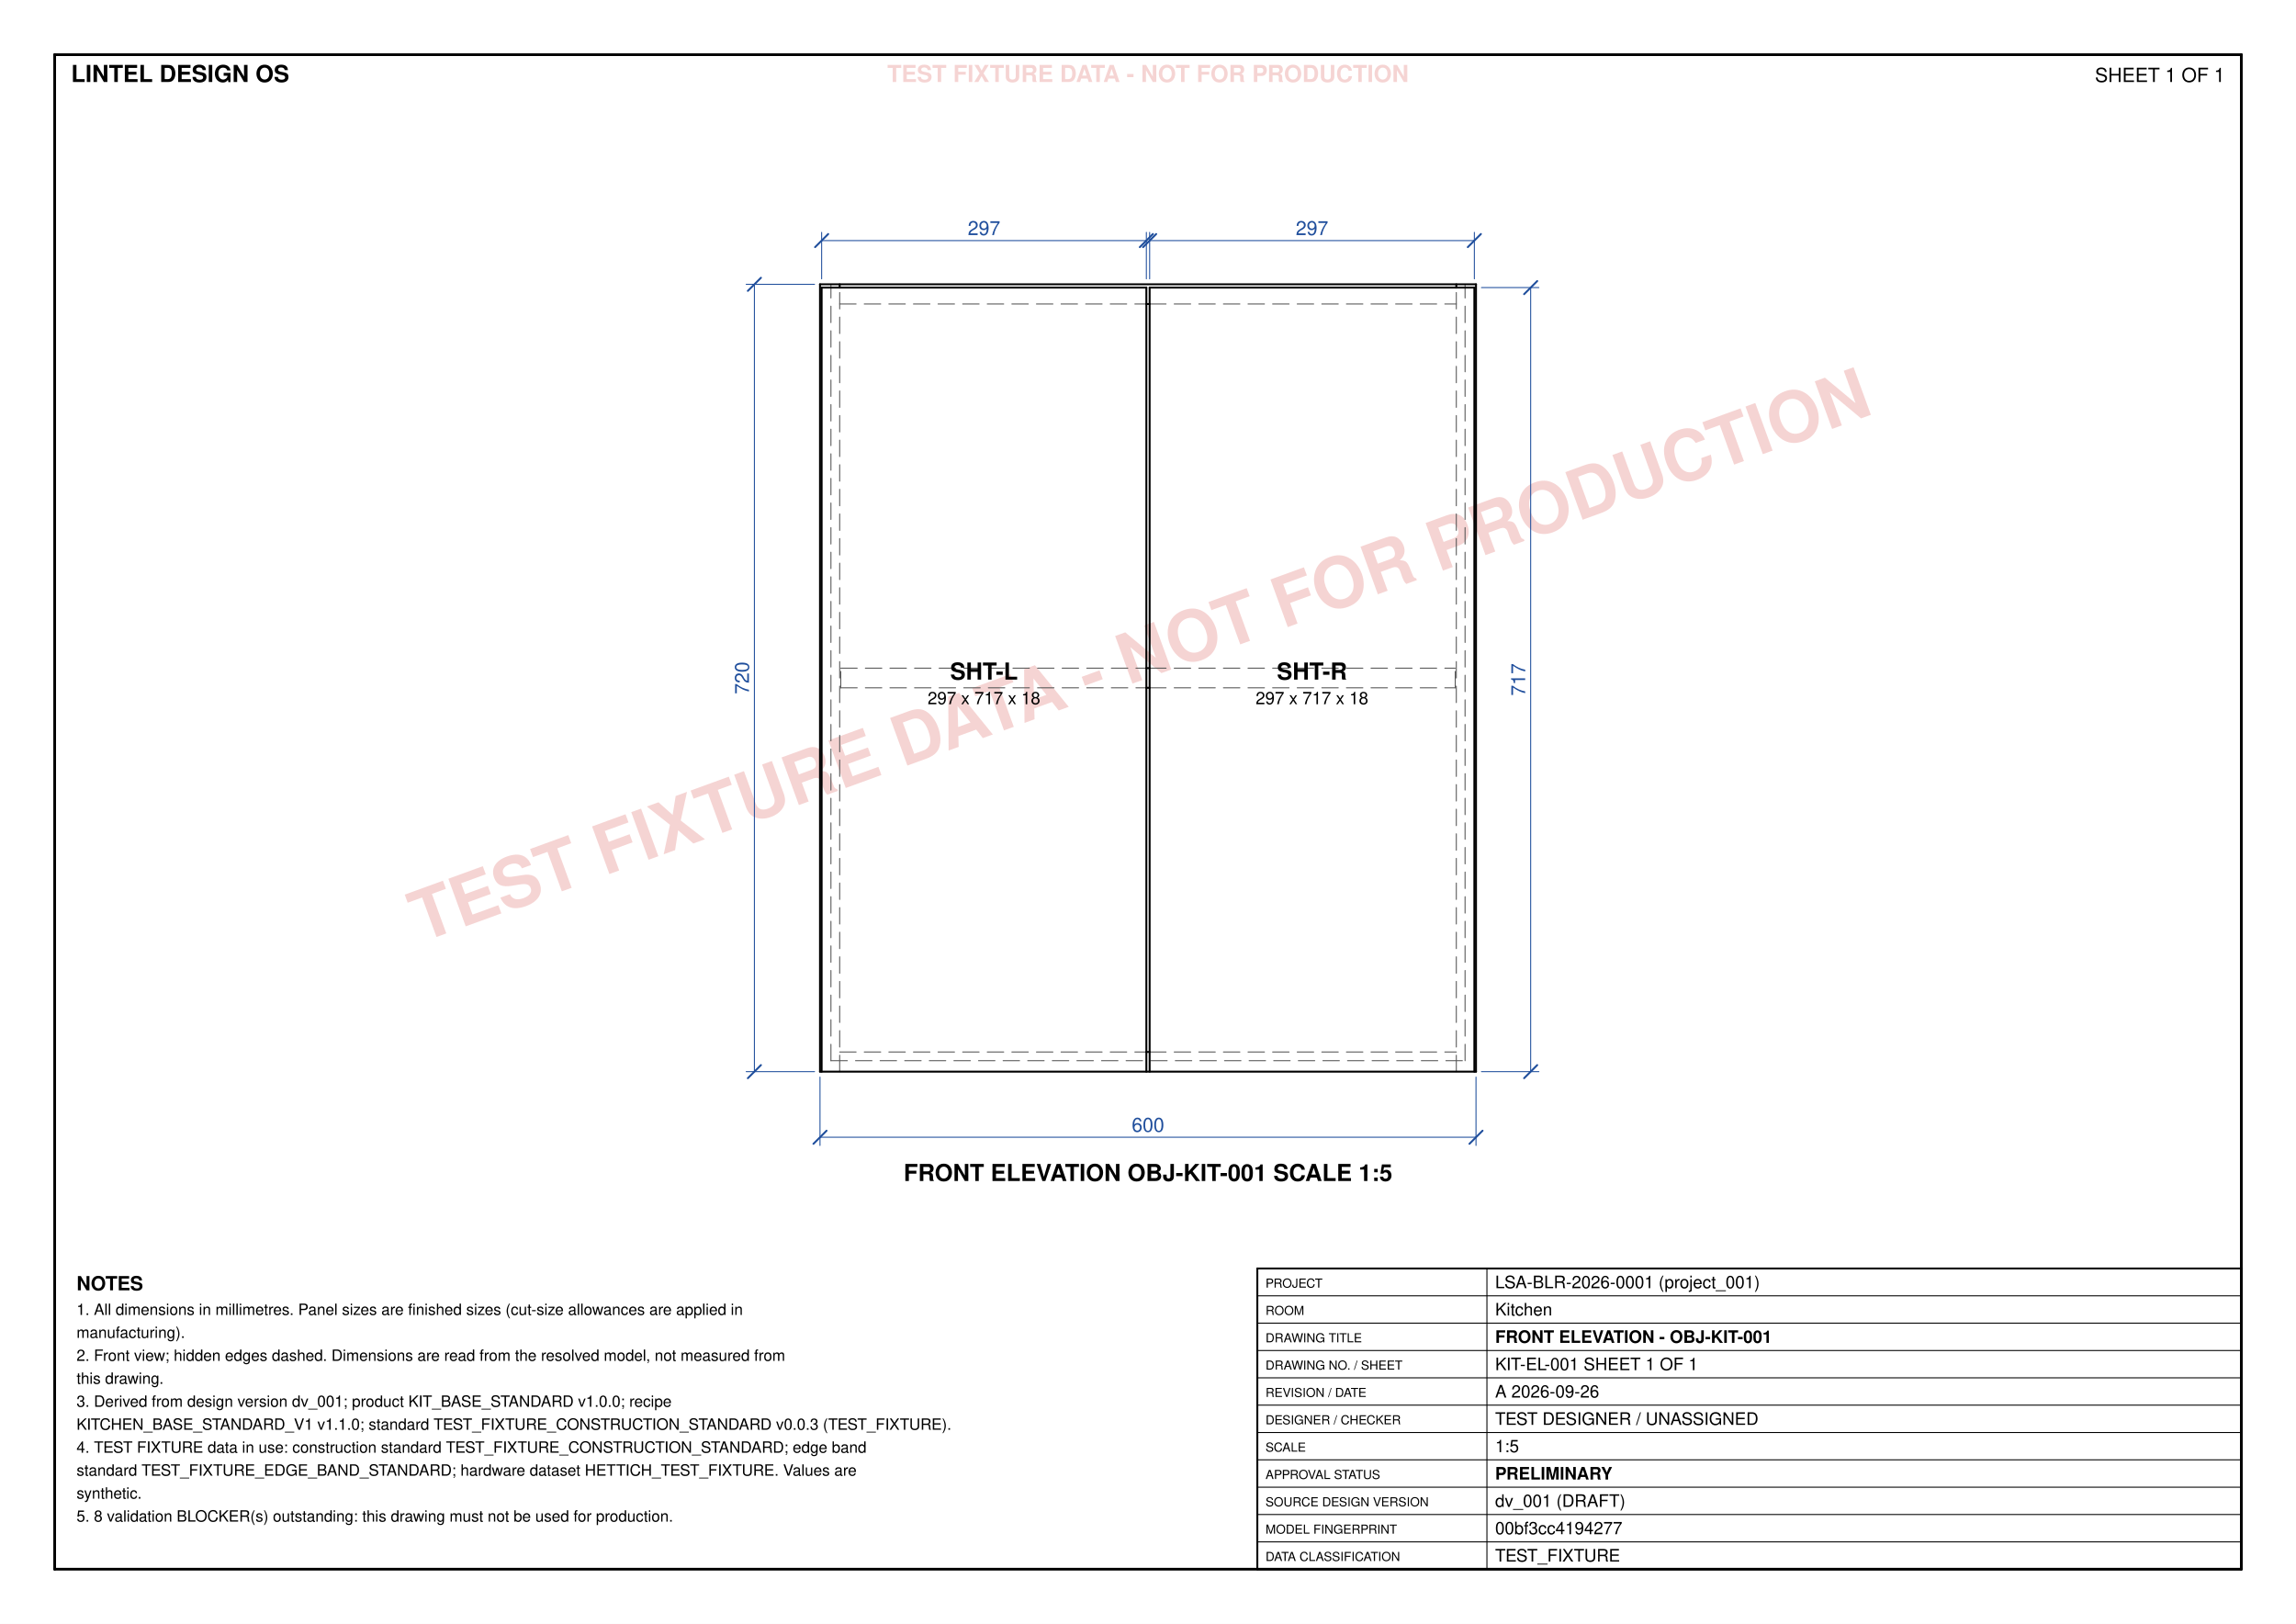
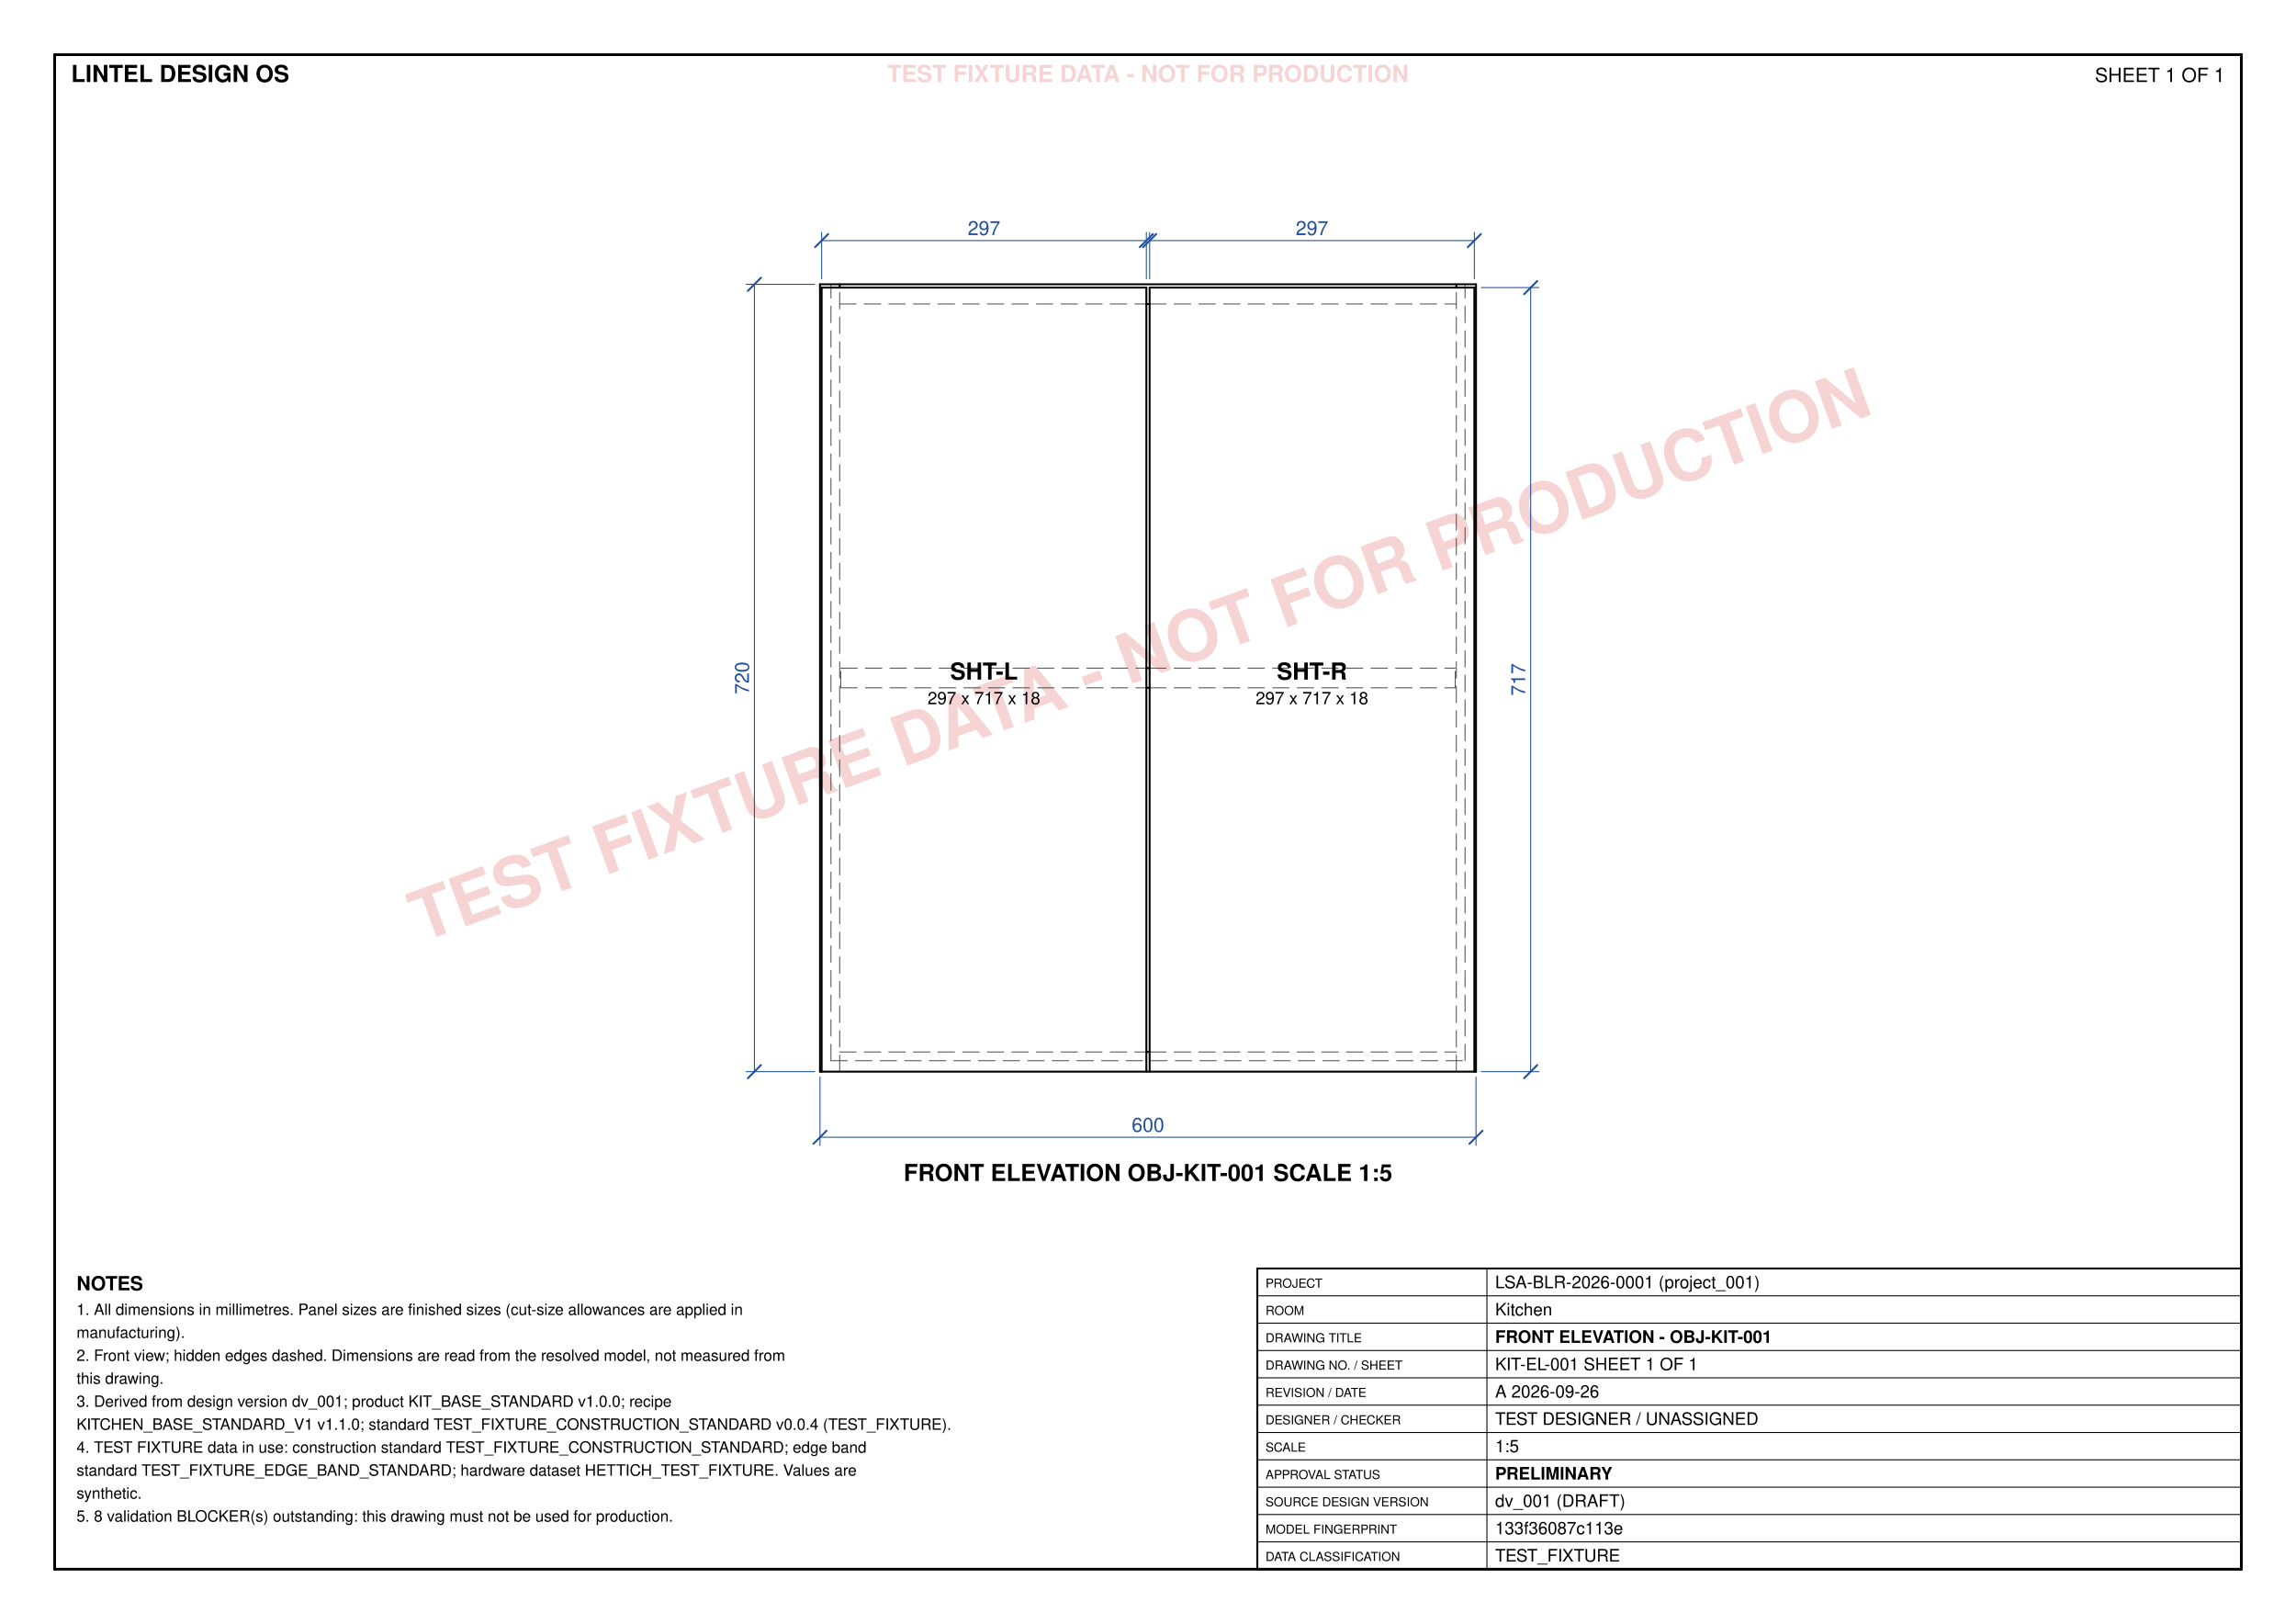
- <svg xmlns="http://www.w3.org/2000/svg" width="420mm" height="297mm" viewBox="0 0 420 297" data-drawing-id="DRW:dv_001:obj_001:FRONT_ELEVATION:KIT-EL-001:RA" data-drawing-type="FRONT_ELEVATION" data-status="PRELIMINARY" data-design-version="dv_001" data-model-fingerprint="00bf3cc4194277" data-classification="TEST_FIXTURE" data-content-hash="1a19fde16cf902" data-sheet="1/1">
+ <svg xmlns="http://www.w3.org/2000/svg" width="420mm" height="297mm" viewBox="0 0 420 297" data-drawing-id="DRW:dv_001:obj_001:FRONT_ELEVATION:KIT-EL-001:RA" data-drawing-type="FRONT_ELEVATION" data-status="PRELIMINARY" data-design-version="dv_001" data-model-fingerprint="133f36087c113e" data-classification="TEST_FIXTURE" data-content-hash="1730b0bf8f65df" data-sheet="1/1">
  <rect x="0" y="0" width="420" height="297" fill="#ffffff" />
  <g id="WATERMARK" fill="#d9534f" stroke="#d9534f" opacity="0.25" font-family="Helvetica, Arial, sans-serif" stroke-linecap="round">
    <text stroke="none" x="210" y="124" font-size="12.714" text-anchor="middle" font-weight="bold" transform="rotate(-20 210 124)">TEST FIXTURE DATA - NOT FOR PRODUCTION</text>
    <text stroke="none" x="210" y="15" font-size="4.286" text-anchor="middle" font-weight="bold">TEST FIXTURE DATA - NOT FOR PRODUCTION</text>
  </g>
  <g id="BORDER" fill="#000000" stroke="#000000" font-family="Helvetica, Arial, sans-serif" stroke-linecap="round">
    <line fill="none" x1="10" y1="10" x2="410" y2="10" stroke-width="0.5" />
    <line fill="none" x1="410" y1="10" x2="410" y2="287" stroke-width="0.5" />
    <line fill="none" x1="410" y1="287" x2="10" y2="287" stroke-width="0.5" />
    <line fill="none" x1="10" y1="287" x2="10" y2="10" stroke-width="0.5" />
    <text stroke="none" x="13" y="15" font-size="4.286" text-anchor="start" font-weight="bold">LINTEL DESIGN OS</text>
    <text stroke="none" x="407" y="15" font-size="3.571" text-anchor="end">SHEET 1 OF 1</text>
  </g>
  <g id="HIDDEN" fill="#555555" stroke="#555555" font-family="Helvetica, Arial, sans-serif" stroke-linecap="round">
    <line fill="none" x1="152" y1="194" x2="268" y2="194" stroke-width="0.18" stroke-dasharray="3 1.5" />
    <line fill="none" x1="153.6" y1="192.4" x2="209.7" y2="192.4" stroke-width="0.18" stroke-dasharray="3 1.5" />
    <line fill="none" x1="210.3" y1="192.4" x2="266.4" y2="192.4" stroke-width="0.18" stroke-dasharray="3 1.5" />
    <line fill="none" x1="153.8" y1="125.8" x2="209.7" y2="125.8" stroke-width="0.18" stroke-dasharray="3 1.5" />
    <line fill="none" x1="210.3" y1="125.8" x2="266.2" y2="125.8" stroke-width="0.18" stroke-dasharray="3 1.5" />
    <line fill="none" x1="153.8" y1="122.2" x2="209.7" y2="122.2" stroke-width="0.18" stroke-dasharray="3 1.5" />
    <line fill="none" x1="210.3" y1="122.2" x2="266.2" y2="122.2" stroke-width="0.18" stroke-dasharray="3 1.5" />
    <line fill="none" x1="153.6" y1="55.6" x2="209.7" y2="55.6" stroke-width="0.18" stroke-dasharray="3 1.5" />
    <line fill="none" x1="210.3" y1="55.6" x2="266.4" y2="55.6" stroke-width="0.18" stroke-dasharray="3 1.5" />
    <line fill="none" x1="152" y1="194" x2="152" y2="52" stroke-width="0.18" stroke-dasharray="3 1.5" />
    <line fill="none" x1="153.6" y1="196" x2="153.6" y2="52.6" stroke-width="0.18" stroke-dasharray="3 1.5" />
    <line fill="none" x1="153.8" y1="125.8" x2="153.8" y2="122.2" stroke-width="0.18" stroke-dasharray="3 1.5" />
    <line fill="none" x1="266.2" y1="125.8" x2="266.2" y2="122.2" stroke-width="0.18" stroke-dasharray="3 1.5" />
    <line fill="none" x1="266.4" y1="196" x2="266.4" y2="52.6" stroke-width="0.18" stroke-dasharray="3 1.5" />
    <line fill="none" x1="268" y1="194" x2="268" y2="52" stroke-width="0.18" stroke-dasharray="3 1.5" />
  </g>
  <g id="VISIBLE" fill="#000000" stroke="#000000" font-family="Helvetica, Arial, sans-serif" stroke-linecap="round">
    <line fill="none" x1="150" y1="196" x2="270" y2="196" stroke-width="0.35" />
    <line fill="none" x1="209.7" y1="192.4" x2="210.3" y2="192.4" stroke-width="0.35" />
    <line fill="none" x1="209.7" y1="125.8" x2="210.3" y2="125.8" stroke-width="0.35" />
    <line fill="none" x1="209.7" y1="122.2" x2="210.3" y2="122.2" stroke-width="0.35" />
    <line fill="none" x1="209.7" y1="55.6" x2="210.3" y2="55.6" stroke-width="0.35" />
    <line fill="none" x1="150.3" y1="52.6" x2="209.7" y2="52.6" stroke-width="0.35" />
    <line fill="none" x1="210.3" y1="52.6" x2="269.7" y2="52.6" stroke-width="0.35" />
    <line fill="none" x1="150" y1="52" x2="270" y2="52" stroke-width="0.35" />
    <line fill="none" x1="150" y1="196" x2="150" y2="52" stroke-width="0.35" />
    <line fill="none" x1="150.3" y1="196" x2="150.3" y2="52.6" stroke-width="0.35" />
    <line fill="none" x1="153.6" y1="52.6" x2="153.6" y2="52" stroke-width="0.35" />
    <line fill="none" x1="209.7" y1="196" x2="209.7" y2="52.6" stroke-width="0.35" />
    <line fill="none" x1="210.3" y1="196" x2="210.3" y2="52.6" stroke-width="0.35" />
    <line fill="none" x1="266.4" y1="52.6" x2="266.4" y2="52" stroke-width="0.35" />
    <line fill="none" x1="269.7" y1="196" x2="269.7" y2="52.6" stroke-width="0.35" />
    <line fill="none" x1="270" y1="196" x2="270" y2="52" stroke-width="0.35" />
  </g>
  <g id="DIMENSION" fill="#1f4e9c" stroke="#1f4e9c" font-family="Helvetica, Arial, sans-serif" stroke-linecap="round">
    <line fill="none" x1="150" y1="197" x2="150" y2="209.5" stroke-width="0.18" />
    <line fill="none" x1="148.8" y1="209.2" x2="151.2" y2="206.8" stroke-width="0.35" />
    <line fill="none" x1="270" y1="197" x2="270" y2="209.5" stroke-width="0.18" />
    <line fill="none" x1="268.8" y1="209.2" x2="271.2" y2="206.8" stroke-width="0.35" />
    <line fill="none" x1="150" y1="208" x2="270" y2="208" stroke-width="0.18" />
    <text stroke="none" x="210" y="207" font-size="3.571" text-anchor="middle">600</text>
    <line fill="none" x1="149" y1="196" x2="136.5" y2="196" stroke-width="0.18" />
    <line fill="none" x1="136.8" y1="197.2" x2="139.2" y2="194.8" stroke-width="0.35" />
    <line fill="none" x1="149" y1="52" x2="136.5" y2="52" stroke-width="0.18" />
    <line fill="none" x1="136.8" y1="53.2" x2="139.2" y2="50.8" stroke-width="0.35" />
    <line fill="none" x1="138" y1="196" x2="138" y2="52" stroke-width="0.18" />
    <text stroke="none" x="137" y="124" font-size="3.571" text-anchor="middle" transform="rotate(-90 137 124)">720</text>
    <line fill="none" x1="150.3" y1="51" x2="150.3" y2="42.5" stroke-width="0.18" />
    <line fill="none" x1="149.1" y1="45.2" x2="151.5" y2="42.8" stroke-width="0.35" />
    <line fill="none" x1="209.7" y1="51" x2="209.7" y2="42.5" stroke-width="0.18" />
    <line fill="none" x1="208.5" y1="45.2" x2="210.9" y2="42.8" stroke-width="0.35" />
    <line fill="none" x1="150.3" y1="44" x2="209.7" y2="44" stroke-width="0.18" />
    <text stroke="none" x="180" y="43" font-size="3.571" text-anchor="middle">297</text>
    <line fill="none" x1="210.3" y1="51" x2="210.3" y2="42.5" stroke-width="0.18" />
    <line fill="none" x1="209.1" y1="45.2" x2="211.5" y2="42.8" stroke-width="0.35" />
    <line fill="none" x1="269.7" y1="51" x2="269.7" y2="42.5" stroke-width="0.18" />
    <line fill="none" x1="268.5" y1="45.2" x2="270.9" y2="42.8" stroke-width="0.35" />
    <line fill="none" x1="210.3" y1="44" x2="269.7" y2="44" stroke-width="0.18" />
    <text stroke="none" x="240" y="43" font-size="3.571" text-anchor="middle">297</text>
    <line fill="none" x1="271" y1="196" x2="281.5" y2="196" stroke-width="0.18" />
    <line fill="none" x1="278.8" y1="197.2" x2="281.2" y2="194.8" stroke-width="0.35" />
    <line fill="none" x1="271" y1="52.6" x2="281.5" y2="52.6" stroke-width="0.18" />
    <line fill="none" x1="278.8" y1="53.8" x2="281.2" y2="51.4" stroke-width="0.35" />
    <line fill="none" x1="280" y1="196" x2="280" y2="52.6" stroke-width="0.18" />
    <text stroke="none" x="279" y="124.3" font-size="3.571" text-anchor="middle" transform="rotate(-90 279 124.3)">717</text>
  </g>
  <g id="ANNOTATION" fill="#000000" stroke="#000000" font-family="Helvetica, Arial, sans-serif" stroke-linecap="round">
    <text stroke="none" x="180" y="124.3" font-size="4.286" text-anchor="middle" font-weight="bold">SHT-L</text>
    <text stroke="none" x="180" y="128.8" font-size="3.143" text-anchor="middle">297 x 717 x 18</text>
    <text stroke="none" x="240" y="124.3" font-size="4.286" text-anchor="middle" font-weight="bold">SHT-R</text>
    <text stroke="none" x="240" y="128.8" font-size="3.143" text-anchor="middle">297 x 717 x 18</text>
    <text stroke="none" x="210" y="216" font-size="4.286" text-anchor="middle" font-weight="bold">FRONT ELEVATION  OBJ-KIT-001  SCALE 1:5</text>
    <text stroke="none" x="14" y="236" font-size="3.571" text-anchor="start" font-weight="bold">NOTES</text>
    <text stroke="none" x="14" y="240.5" font-size="2.857" text-anchor="start">1. All dimensions in millimetres. Panel sizes are finished sizes (cut-size allowances are applied in</text>
    <text stroke="none" x="14" y="244.7" font-size="2.857" text-anchor="start">   manufacturing).</text>
    <text stroke="none" x="14" y="248.9" font-size="2.857" text-anchor="start">2. Front view; hidden edges dashed. Dimensions are read from the resolved model, not measured from</text>
    <text stroke="none" x="14" y="253.1" font-size="2.857" text-anchor="start">   this drawing.</text>
    <text stroke="none" x="14" y="257.3" font-size="2.857" text-anchor="start">3. Derived from design version dv_001; product KIT_BASE_STANDARD v1.0.0; recipe</text>
-     <text stroke="none" x="14" y="261.5" font-size="2.857" text-anchor="start">   KITCHEN_BASE_STANDARD_V1 v1.1.0; standard TEST_FIXTURE_CONSTRUCTION_STANDARD v0.0.3 (TEST_FIXTURE).</text>
+     <text stroke="none" x="14" y="261.5" font-size="2.857" text-anchor="start">   KITCHEN_BASE_STANDARD_V1 v1.1.0; standard TEST_FIXTURE_CONSTRUCTION_STANDARD v0.0.4 (TEST_FIXTURE).</text>
    <text stroke="none" x="14" y="265.7" font-size="2.857" text-anchor="start">4. TEST FIXTURE data in use: construction standard TEST_FIXTURE_CONSTRUCTION_STANDARD; edge band</text>
    <text stroke="none" x="14" y="269.9" font-size="2.857" text-anchor="start">   standard TEST_FIXTURE_EDGE_BAND_STANDARD; hardware dataset HETTICH_TEST_FIXTURE. Values are</text>
    <text stroke="none" x="14" y="274.1" font-size="2.857" text-anchor="start">   synthetic.</text>
    <text stroke="none" x="14" y="278.3" font-size="2.857" text-anchor="start">5. 8 validation BLOCKER(s) outstanding: this drawing must not be used for production.</text>
  </g>
  <g id="TITLE_BLOCK" fill="#000000" stroke="#000000" font-family="Helvetica, Arial, sans-serif" stroke-linecap="round">
    <line fill="none" x1="230" y1="232" x2="410" y2="232" stroke-width="0.35" />
    <line fill="none" x1="410" y1="232" x2="410" y2="287" stroke-width="0.35" />
    <line fill="none" x1="410" y1="287" x2="230" y2="287" stroke-width="0.35" />
    <line fill="none" x1="230" y1="287" x2="230" y2="232" stroke-width="0.35" />
    <line fill="none" x1="272" y1="232" x2="272" y2="287" stroke-width="0.18" />
    <text stroke="none" x="231.5" y="235.5" font-size="2.286" text-anchor="start">PROJECT</text>
    <text stroke="none" x="273.5" y="235.6" font-size="3.143" text-anchor="start">LSA-BLR-2026-0001 (project_001)</text>
    <line fill="none" x1="230" y1="237" x2="410" y2="237" stroke-width="0.18" />
    <text stroke="none" x="231.5" y="240.5" font-size="2.286" text-anchor="start">ROOM</text>
    <text stroke="none" x="273.5" y="240.6" font-size="3.143" text-anchor="start">Kitchen</text>
    <line fill="none" x1="230" y1="242" x2="410" y2="242" stroke-width="0.18" />
    <text stroke="none" x="231.5" y="245.5" font-size="2.286" text-anchor="start">DRAWING TITLE</text>
    <text stroke="none" x="273.5" y="245.6" font-size="3.143" text-anchor="start" font-weight="bold">FRONT ELEVATION - OBJ-KIT-001</text>
    <line fill="none" x1="230" y1="247" x2="410" y2="247" stroke-width="0.18" />
    <text stroke="none" x="231.5" y="250.5" font-size="2.286" text-anchor="start">DRAWING NO. / SHEET</text>
    <text stroke="none" x="273.5" y="250.6" font-size="3.143" text-anchor="start">KIT-EL-001   SHEET 1 OF 1</text>
    <line fill="none" x1="230" y1="252" x2="410" y2="252" stroke-width="0.18" />
    <text stroke="none" x="231.5" y="255.5" font-size="2.286" text-anchor="start">REVISION / DATE</text>
    <text stroke="none" x="273.5" y="255.6" font-size="3.143" text-anchor="start">A   2026-09-26</text>
    <line fill="none" x1="230" y1="257" x2="410" y2="257" stroke-width="0.18" />
    <text stroke="none" x="231.5" y="260.5" font-size="2.286" text-anchor="start">DESIGNER / CHECKER</text>
    <text stroke="none" x="273.5" y="260.6" font-size="3.143" text-anchor="start">TEST DESIGNER / UNASSIGNED</text>
    <line fill="none" x1="230" y1="262" x2="410" y2="262" stroke-width="0.18" />
    <text stroke="none" x="231.5" y="265.5" font-size="2.286" text-anchor="start">SCALE</text>
    <text stroke="none" x="273.5" y="265.6" font-size="3.143" text-anchor="start">1:5</text>
    <line fill="none" x1="230" y1="267" x2="410" y2="267" stroke-width="0.18" />
    <text stroke="none" x="231.5" y="270.5" font-size="2.286" text-anchor="start">APPROVAL STATUS</text>
    <text stroke="none" x="273.5" y="270.6" font-size="3.143" text-anchor="start" font-weight="bold">PRELIMINARY</text>
    <line fill="none" x1="230" y1="272" x2="410" y2="272" stroke-width="0.18" />
    <text stroke="none" x="231.5" y="275.5" font-size="2.286" text-anchor="start">SOURCE DESIGN VERSION</text>
    <text stroke="none" x="273.5" y="275.6" font-size="3.143" text-anchor="start">dv_001 (DRAFT)</text>
    <line fill="none" x1="230" y1="277" x2="410" y2="277" stroke-width="0.18" />
    <text stroke="none" x="231.5" y="280.5" font-size="2.286" text-anchor="start">MODEL FINGERPRINT</text>
-     <text stroke="none" x="273.5" y="280.6" font-size="3.143" text-anchor="start">00bf3cc4194277</text>
+     <text stroke="none" x="273.5" y="280.6" font-size="3.143" text-anchor="start">133f36087c113e</text>
    <line fill="none" x1="230" y1="282" x2="410" y2="282" stroke-width="0.18" />
    <text stroke="none" x="231.5" y="285.5" font-size="2.286" text-anchor="start">DATA CLASSIFICATION</text>
    <text stroke="none" x="273.5" y="285.6" font-size="3.143" text-anchor="start">TEST_FIXTURE</text>
  </g>
</svg>
